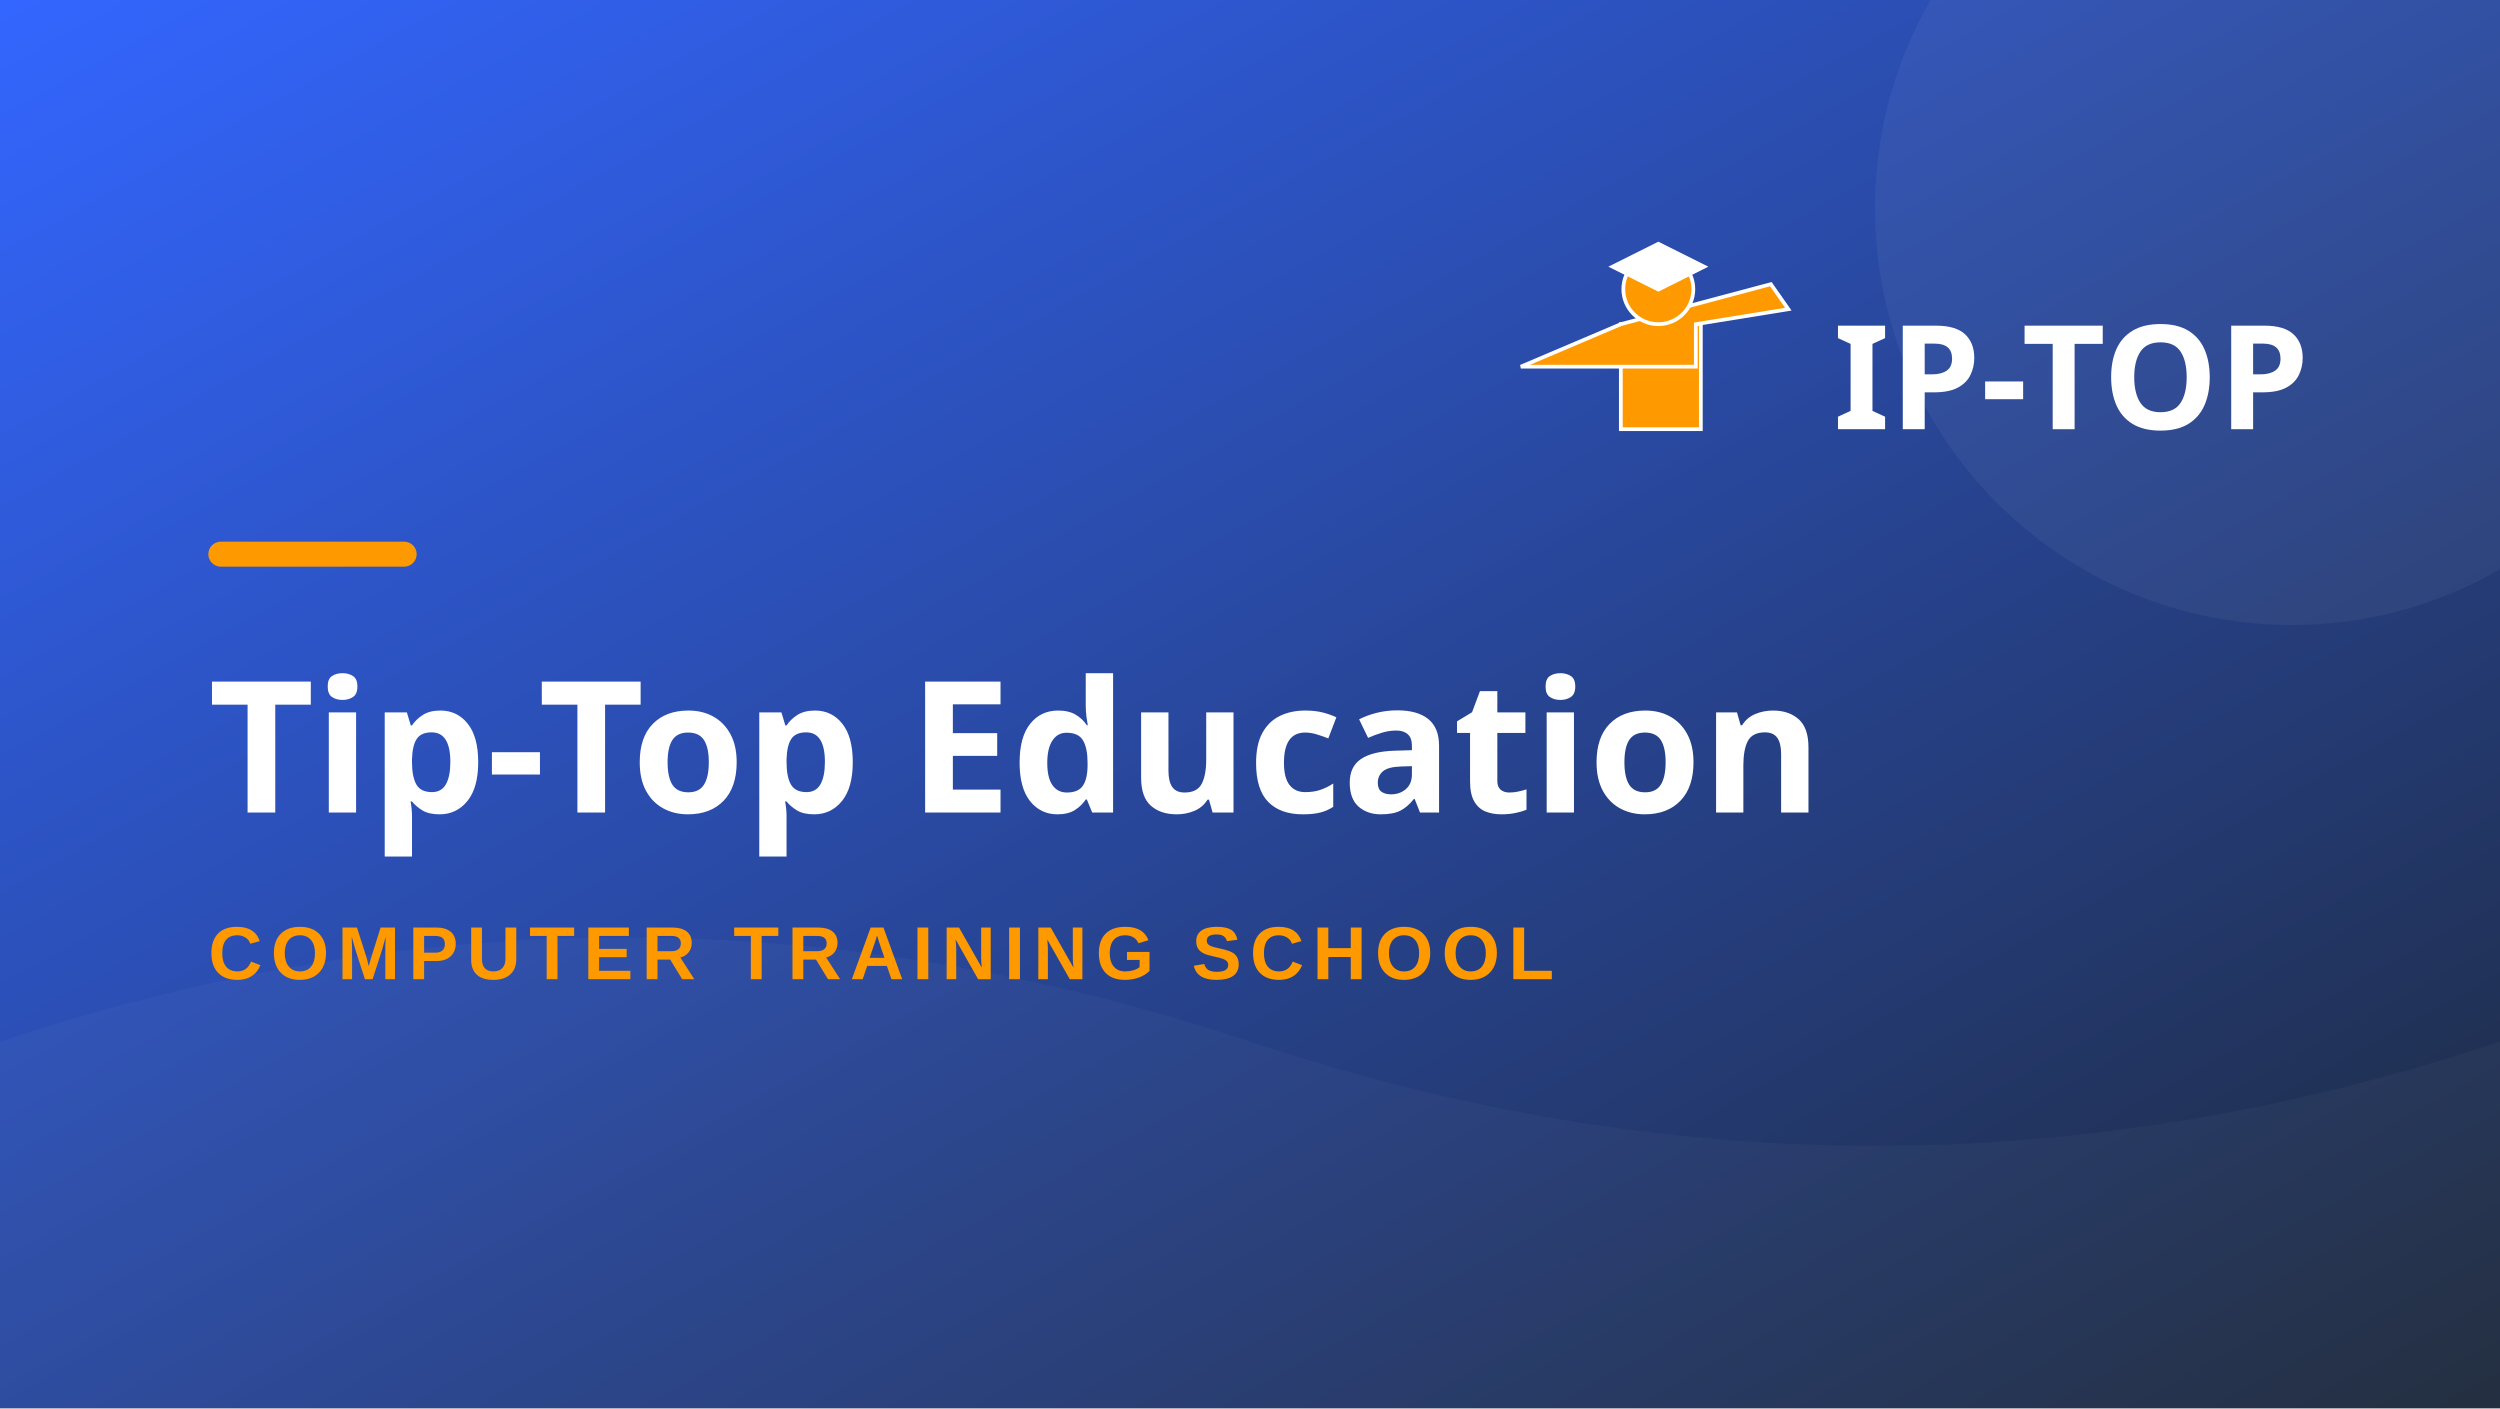
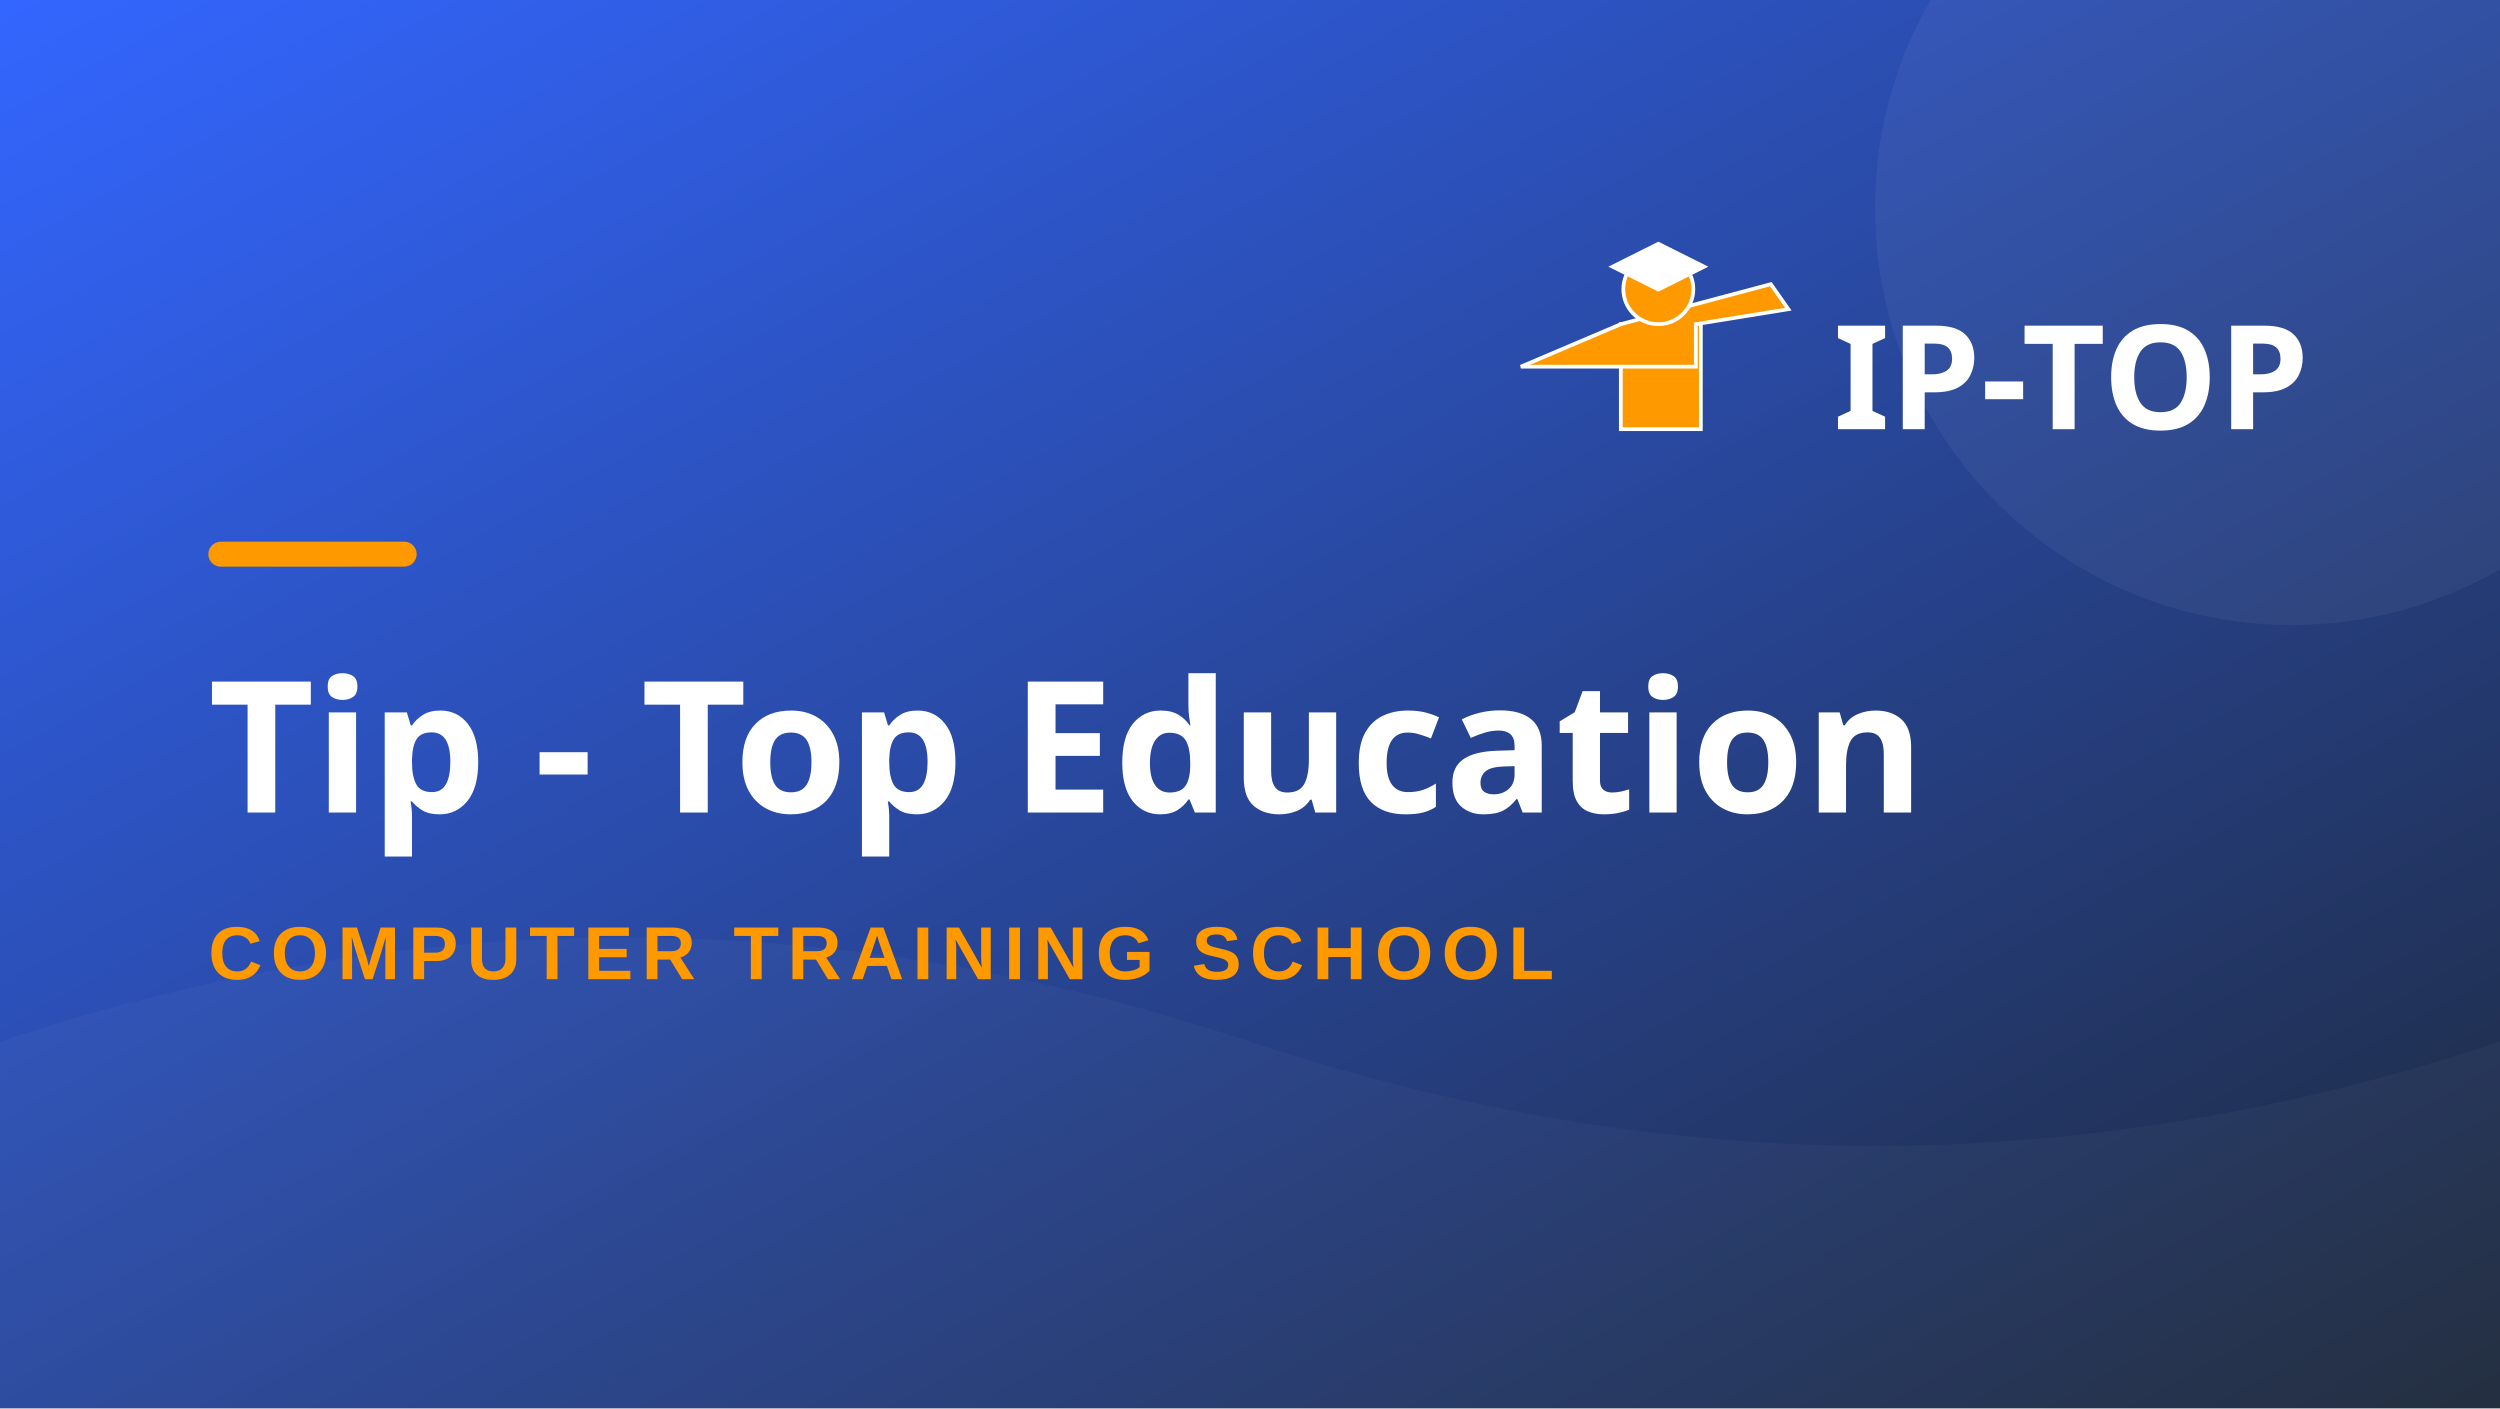
<svg xmlns="http://www.w3.org/2000/svg" width="600" height="338" viewBox="0 0 600 338" class="rounded-xl shadow-md overflow-hidden border border-slate-100">
  <defs>
    <linearGradient id="grad1" x1="0%" y1="0%" x2="100%" y2="100%">
      <stop offset="0%" style="stop-color: rgb(51, 102, 255); stop-opacity: 1;" />
      <stop offset="100%" style="stop-color: rgb(30, 41, 59); stop-opacity: 1;" />
    </linearGradient>
  </defs>
  <rect width="600" height="338" fill="url(#grad1)" />
  <circle cx="550" cy="50" r="100" fill="white" fill-opacity="0.05" />
  <path d="M0 250 Q150 200 300 250 T600 250 V338 H0 Z" fill="white" fill-opacity="0.03" />
  <g transform="translate(320, 25) scale(0.6)">
    <g id="T-Figure-Fixed">
      <rect x="115" y="88" width="32" height="42" fill="#FF9900" stroke="white" stroke-width="1.5" />
      <path d="M75 105 L115 88 L175 72 L182 82 L145 88 L145 105 Z" fill="#FF9900" stroke="white" stroke-width="1.5" />
      <circle cx="130" cy="74" r="14" fill="#FF9900" stroke="white" stroke-width="1.5" />
      <path d="M110 65 L130 55 L150 65 L130 75 Z" fill="white" />
      <rect x="123" y="65" width="14" height="6" fill="white" />
    </g>
    <text x="200" y="130" font-family="Arial Black" font-size="58" font-weight="bold" fill="white">IP-TOP</text>
  </g>
  <rect x="50" y="130" width="50" height="6" fill="#FF9900" rx="3" />
-   <text x="50" y="195" font-family="Arial Black, sans-serif" font-size="44" fill="white" font-weight="bold">Tip-Top Education</text>
+   <text x="50" y="195" font-family="Arial Black, sans-serif" font-size="44" fill="white" font-weight="bold">Tip - Top Education</text>
  <text x="50" y="235" font-family="Arial, sans-serif" font-size="18" fill="#FF9900" font-weight="bold" style="letter-spacing: 2px;">COMPUTER TRAINING SCHOOL</text>
</svg>
